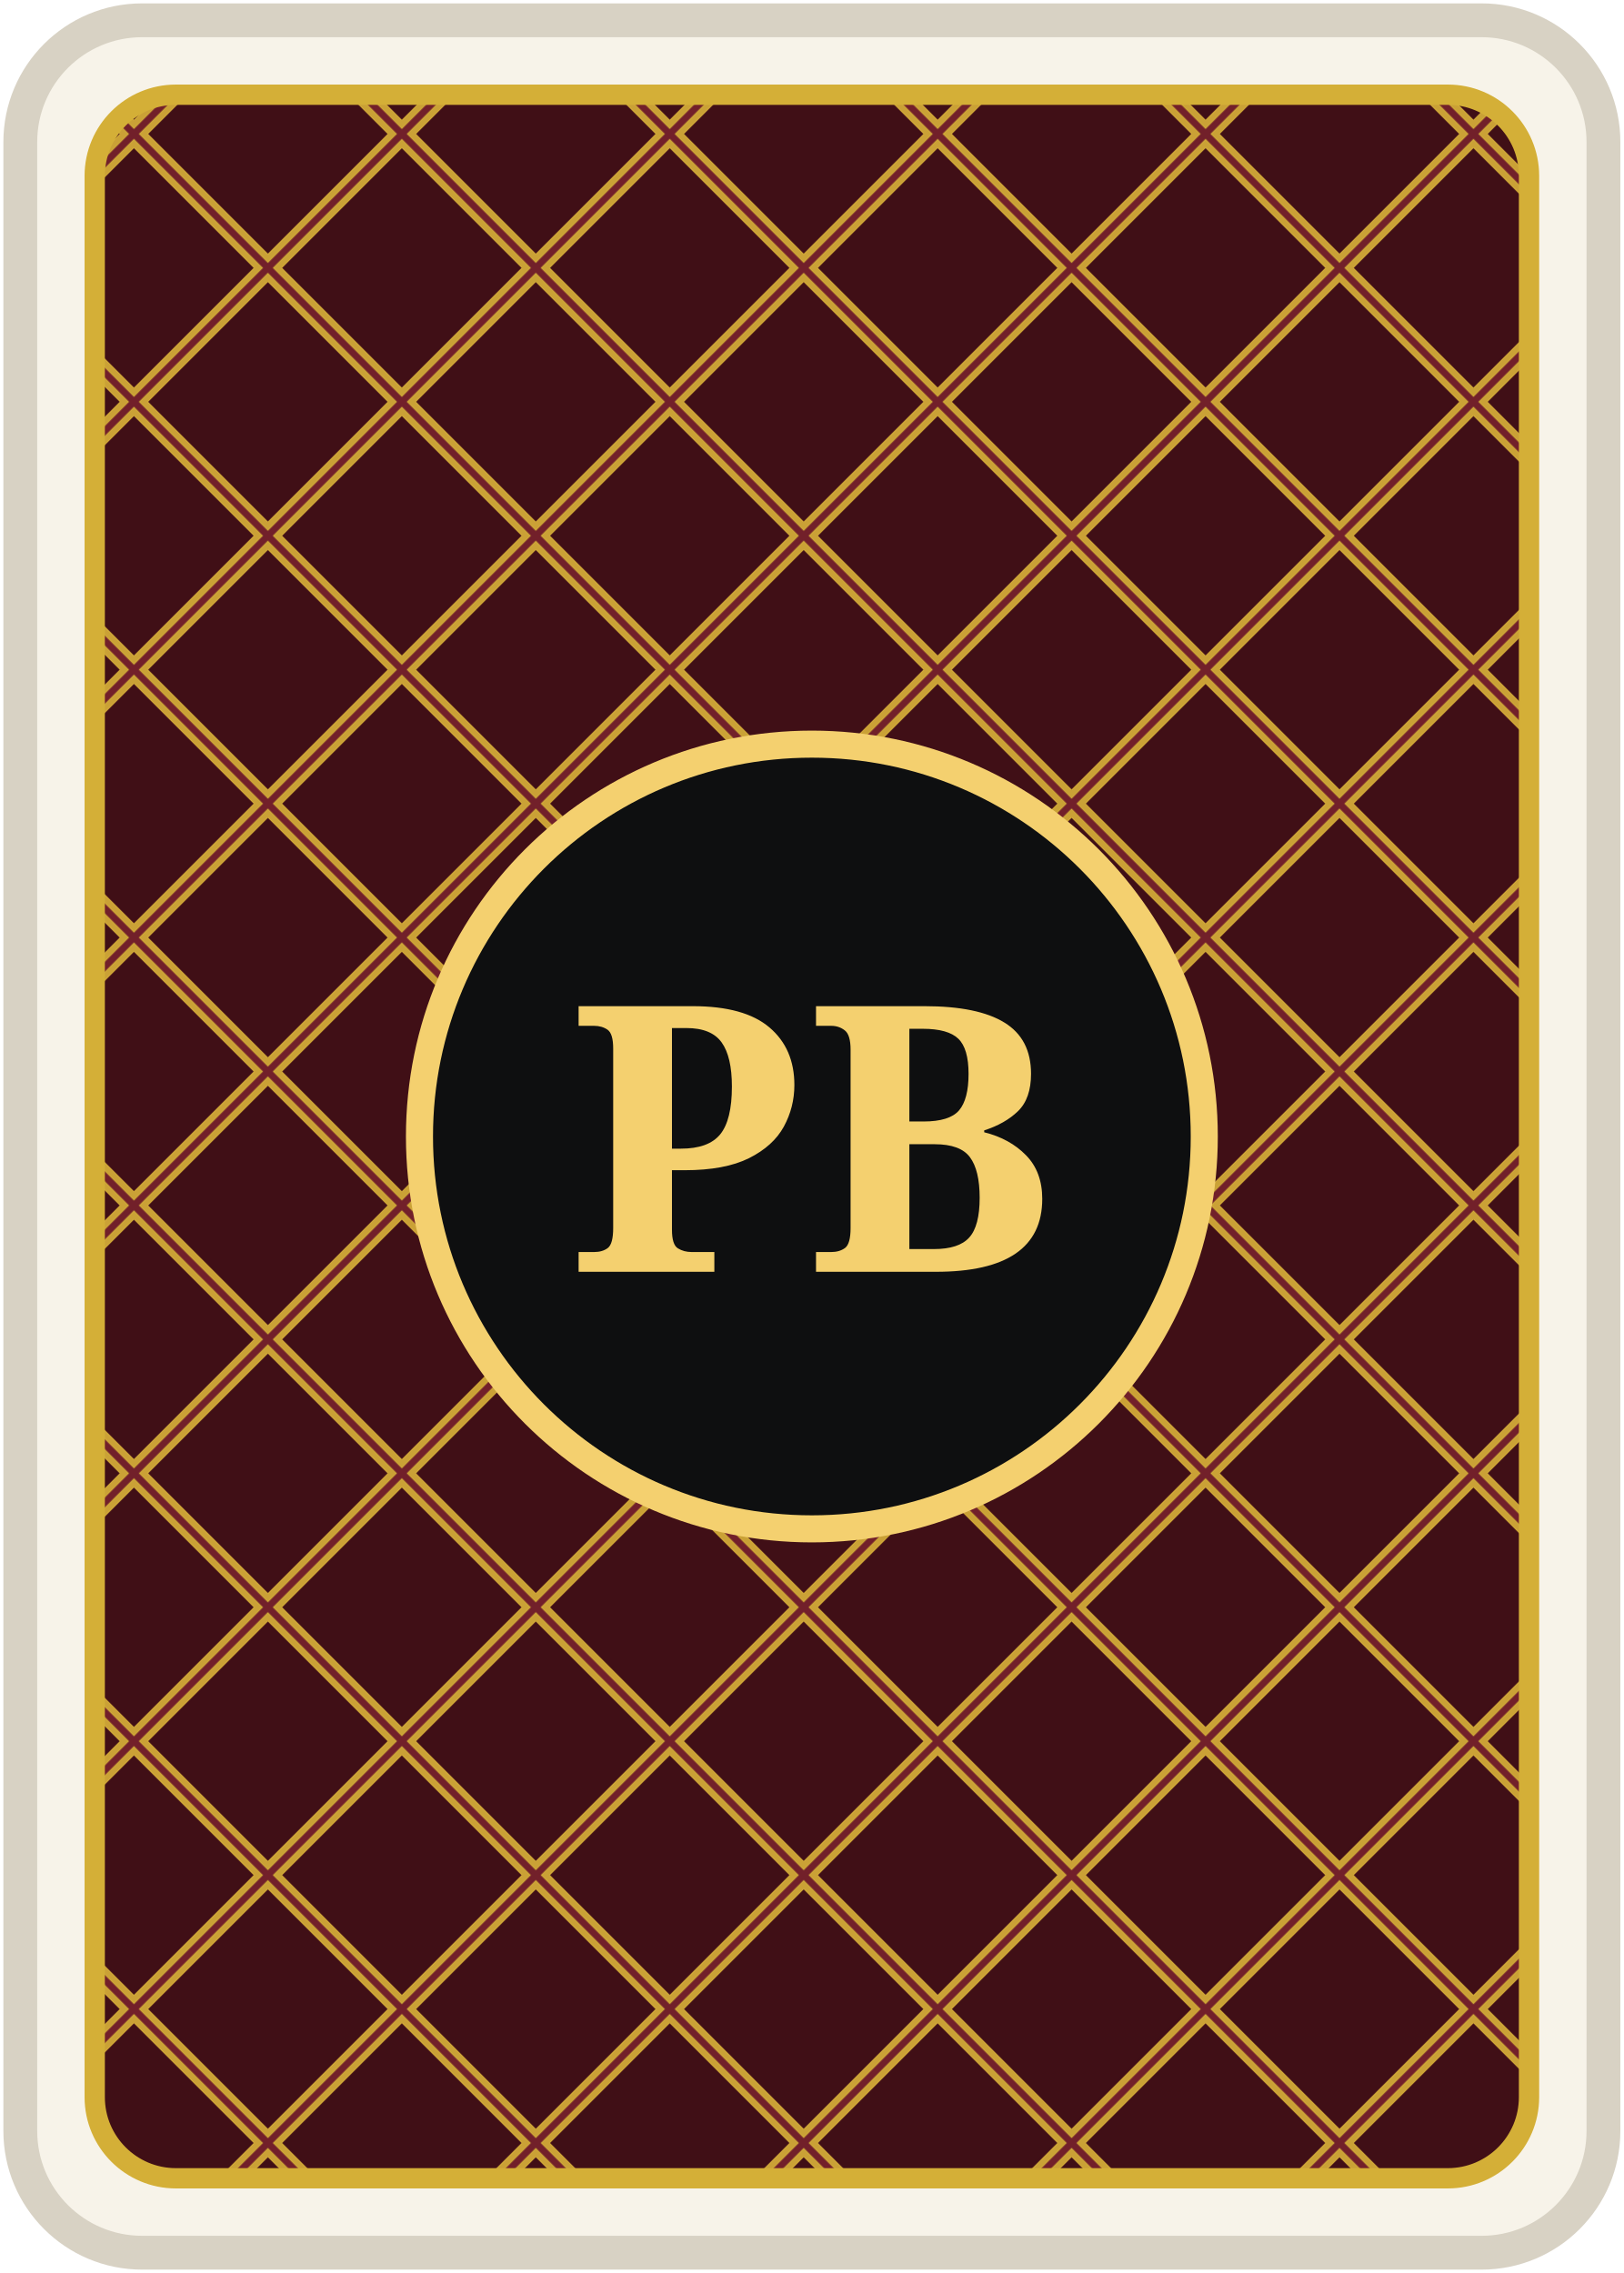
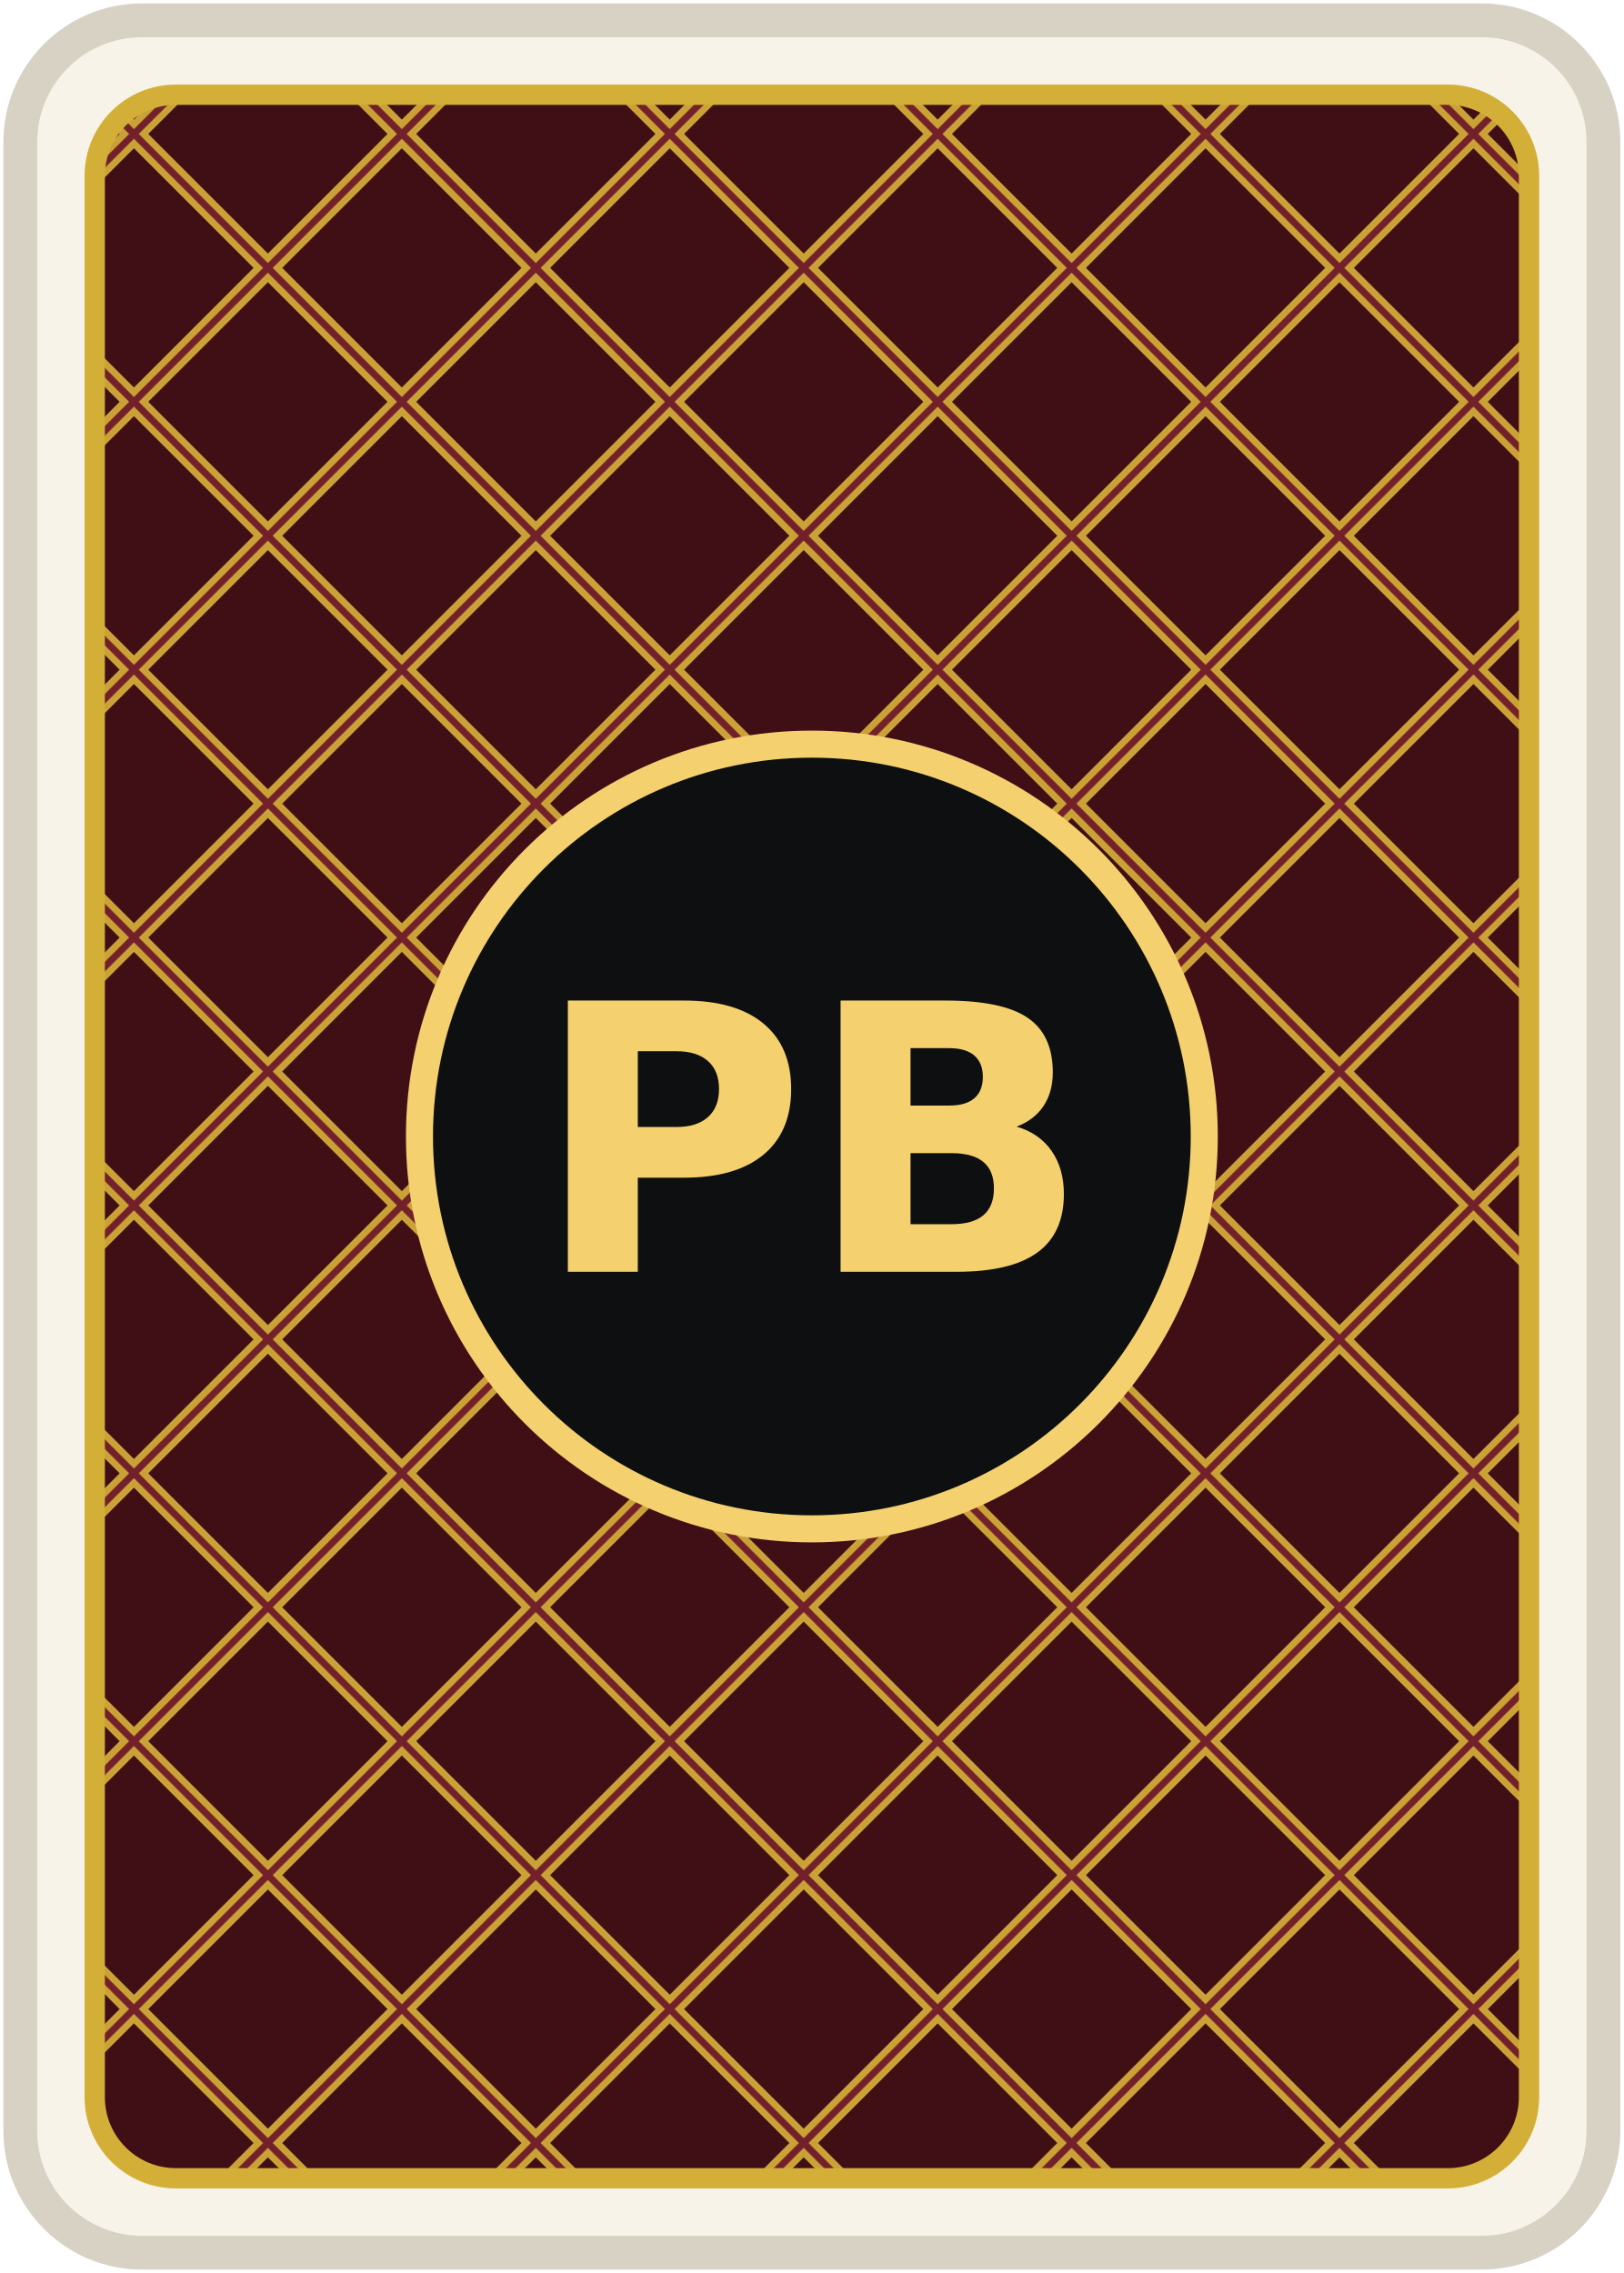
<svg xmlns="http://www.w3.org/2000/svg" width="240" height="336" viewBox="0 0 240 336">
  <pattern id="p" width="28" height="28" patternUnits="userSpaceOnUse" patternTransform="rotate(45)">
    <rect width="28" height="28" fill="#72202A" />
    <rect x="1" y="1" width="26" height="26" fill="#3B0D14" stroke="#D4AF37" stroke-width="1" opacity=".9" />
  </pattern>
  <rect x="3" y="3" width="234" height="330" rx="18" fill="#F7F3E9" stroke="#D8D2C4" stroke-width="5" />
  <rect x="14" y="14" width="212" height="308" rx="12" fill="url(#p)" stroke="#D4AF37" stroke-width="3" />
  <circle cx="120.0" cy="168.0" r="58" fill="#0E0F10" stroke="#F4D06F" stroke-width="4" />
-   <text x="120.0" y="188.0" text-anchor="middle" font-family="Georgia, serif" font-size="55" font-weight="700" fill="#F4D06F">PB</text>
+   <g transform="">
+     <path d="M188 1493H827Q1112 1493 1264.5 1366.5Q1417 1240 1417 1006Q1417 771 1264.5 644.5Q1112 518 827 518H573V0H188ZM573 1214V797H786Q898 797 959.0 851.5Q1020 906 1020 1006Q1020 1106 959.0 1160.0Q898 1214 786 1214Z" transform="translate(78.8843 188) scale(0.0268555 -0.0268555)" fill="#F4D06F" />
+     <path d="M786 915Q877 915 924.0 955.0Q971 995 971 1073Q971 1150 924.0 1190.5Q877 1231 786 1231H573V915ZM799 262Q915 262 973.5 311.0Q1032 360 1032 459Q1032 556 974.0 604.5Q916 653 799 653H573V262ZM1157 799Q1281 763 1349.0 666.0Q1417 569 1417 428Q1417 212 1271.0 106.0Q1125 0 827 0H188V1493H766Q1077 1493 1216.5 1399.0Q1356 1305 1356 1098Q1356 989 1305.0 912.5Q1254 836 1157 799Z" transform="translate(119.194 188) scale(0.0268555 -0.0268555)" fill="#F4D06F" />
+   </g>
</svg>
